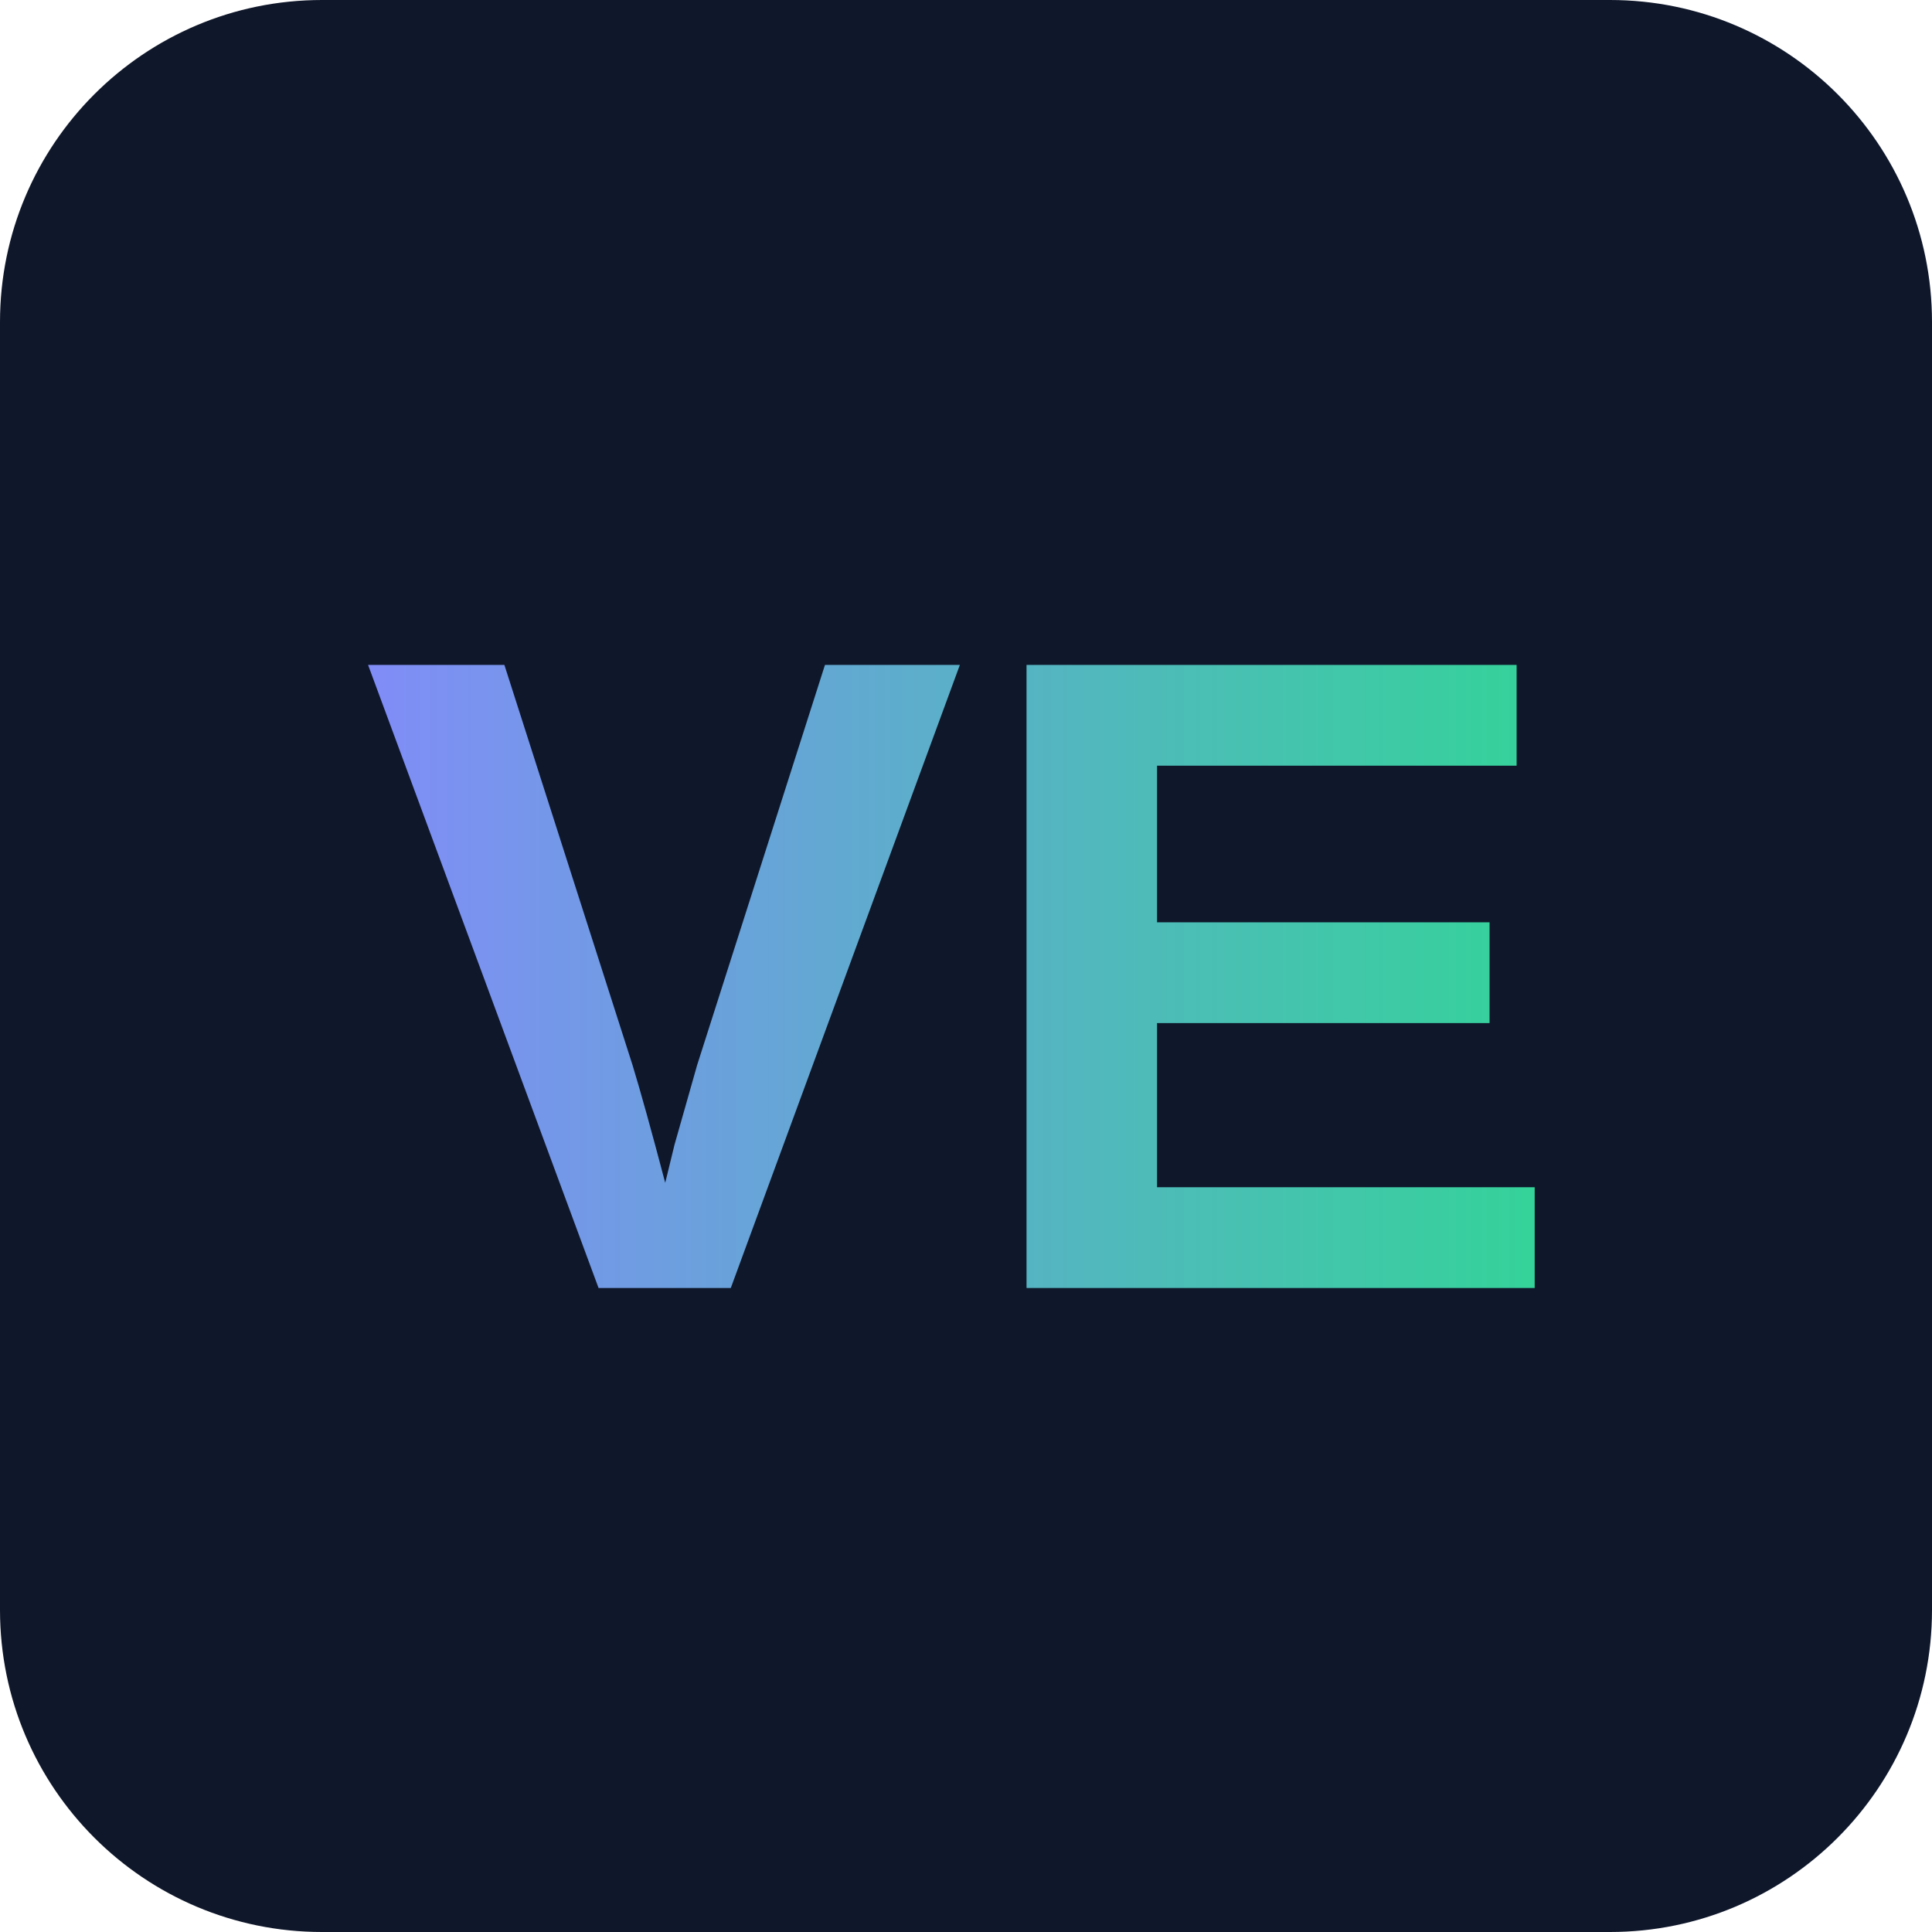
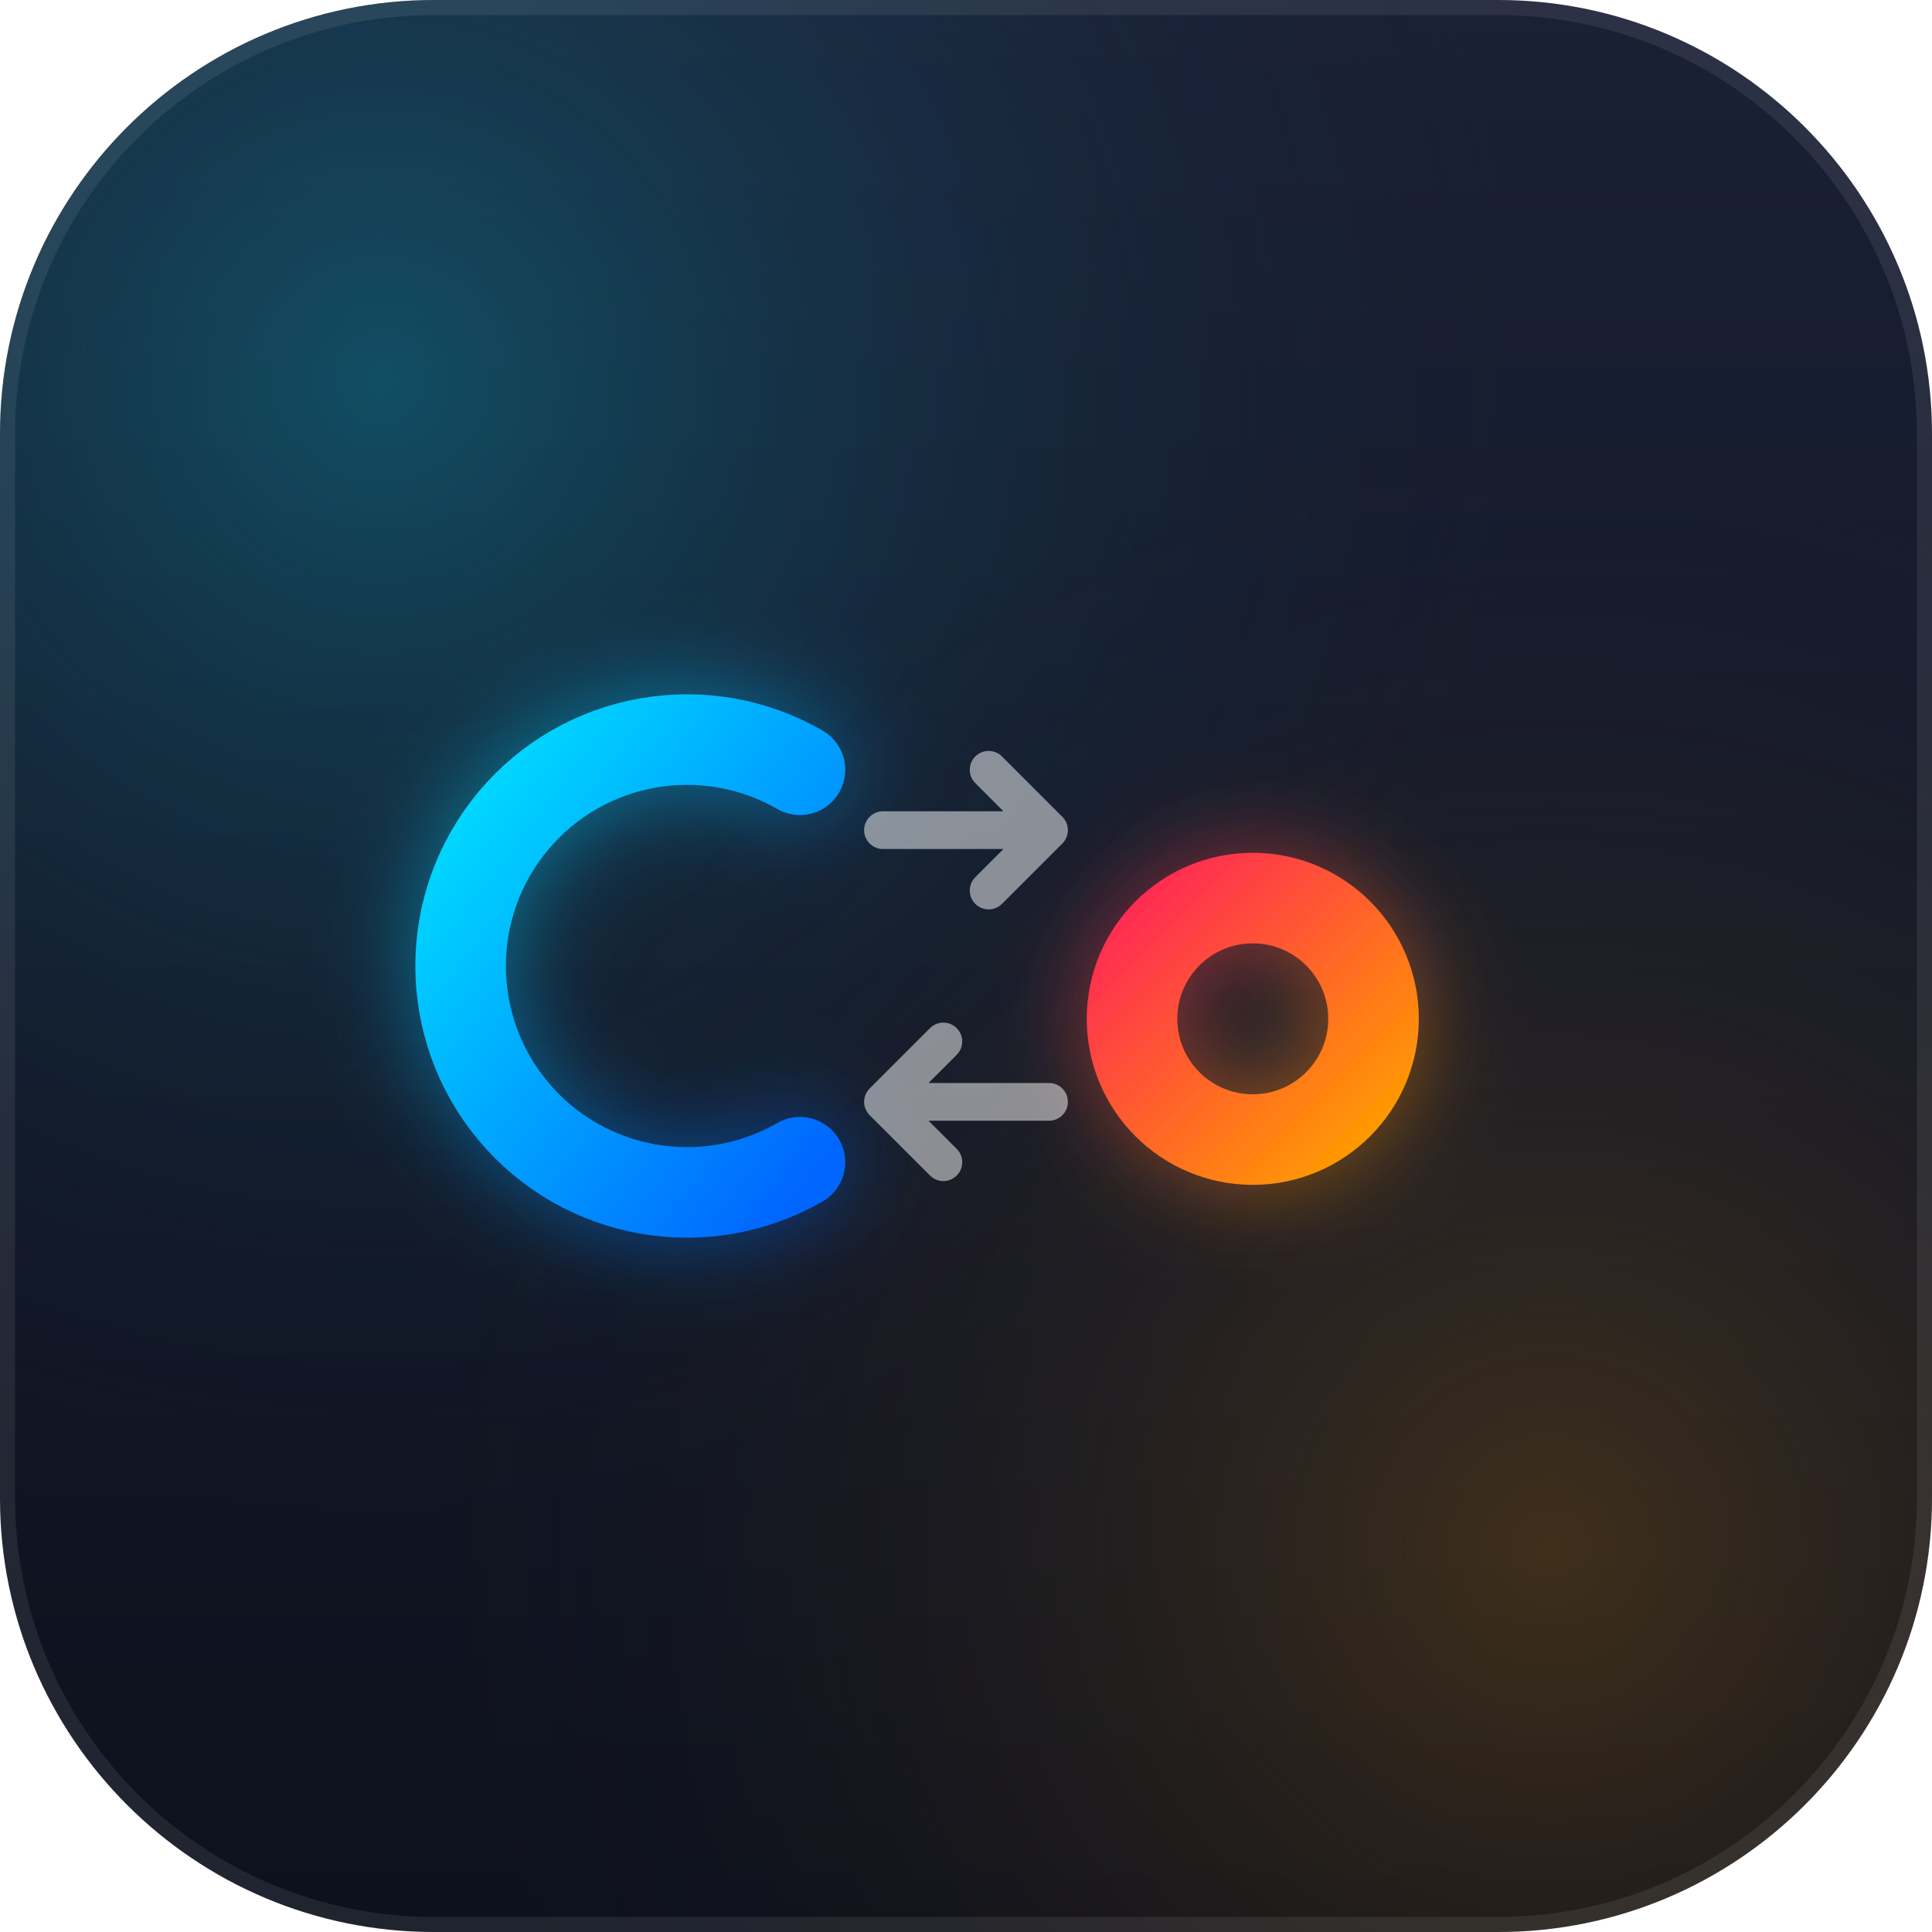
- <svg xmlns="http://www.w3.org/2000/svg" viewBox="0 0 192 192" width="192" height="192">
+ <svg xmlns="http://www.w3.org/2000/svg" viewBox="0 0 512 512" width="192" height="192">
  <defs>
-     <linearGradient id="g" x1="0%" y1="0%" x2="100%" y2="0%">
-       <stop offset="0%" stop-color="#818cf8" />
-       <stop offset="100%" stop-color="#34d399" />
+     <linearGradient id="bgGrad" x1="0%" y1="0%" x2="0%" y2="100%">
+       <stop offset="0%" stop-color="#1A2035" />
+       <stop offset="100%" stop-color="#0D111D" />
    </linearGradient>
+     <radialGradient id="flareBlue" cx="20%" cy="20%" r="60%">
+       <stop offset="0%" stop-color="#00E1FF" stop-opacity="0.25" />
+       <stop offset="100%" stop-color="#1A2035" stop-opacity="0" />
+     </radialGradient>
+     <radialGradient id="flareOrange" cx="80%" cy="80%" r="60%">
+       <stop offset="0%" stop-color="#FF9B00" stop-opacity="0.2" />
+       <stop offset="100%" stop-color="#0D111D" stop-opacity="0" />
+     </radialGradient>
+     <linearGradient id="euroGrad" x1="0%" y1="0%" x2="100%" y2="100%">
+       <stop offset="0%" stop-color="#00E1FF" />
+       <stop offset="100%" stop-color="#0066FF" />
+     </linearGradient>
+     <linearGradient id="vndGrad" x1="0%" y1="0%" x2="100%" y2="100%">
+       <stop offset="0%" stop-color="#FF2A54" />
+       <stop offset="100%" stop-color="#FF9B00" />
+     </linearGradient>
+     <filter id="neonGlow" x="-20%" y="-20%" width="140%" height="140%">
+       <feGaussianBlur stdDeviation="12" result="blur" />
+       <feComponentTransfer in="blur" result="glow">
+         <feFuncA type="linear" slope="0.5" />
+       </feComponentTransfer>
+       <feMerge>
+         <feMergeNode in="glow" />
+         <feMergeNode in="SourceGraphic" />
+       </feMerge>
+     </filter>
  </defs>
-   <rect width="192" height="192" rx="32" fill="#0f172a" />
-   <text x="96" y="128" text-anchor="middle" font-family="Arial, sans-serif" font-size="90" font-weight="bold" fill="url(#g)">VE</text>
+   <rect width="512" height="512" rx="115" fill="url(#bgGrad)" />
+   <rect width="512" height="512" rx="115" fill="url(#flareBlue)" />
+   <rect width="512" height="512" rx="115" fill="url(#flareOrange)" />
+   <rect x="2" y="2" width="508" height="508" rx="113" fill="none" stroke="rgba(255,255,255,0.08)" stroke-width="4" />
+   <g filter="url(#neonGlow)">
+     <g stroke="url(#euroGrad)" fill="none" stroke-width="24" stroke-linecap="round" stroke-linejoin="round">
+       <path d="M 212 204 A 60 60 0 1 0 212 308" />
+       <path d="M 102 240 L 182 240" />
+       <path d="M 102 272 L 182 272" />
+     </g>
+     <g stroke="url(#vndGrad)" fill="none" stroke-width="24" stroke-linecap="round" stroke-linejoin="round">
+       <circle cx="332" cy="270" r="32" />
+       <path d="M 364 170 L 364 310" />
+       <path d="M 344 200 L 384 200" />
+       <path d="M 302 340 L 384 340" />
+     </g>
+   </g>
+   <g stroke="rgba(255, 255, 255, 0.5)" fill="none" stroke-width="10" stroke-linecap="round" stroke-linejoin="round">
+     <path d="M 234 220 L 278 220 M 262 204 L 278 220 L 262 236" />
+     <path d="M 278 292 L 234 292 M 250 276 L 234 292 L 250 308" />
+   </g>
</svg>
